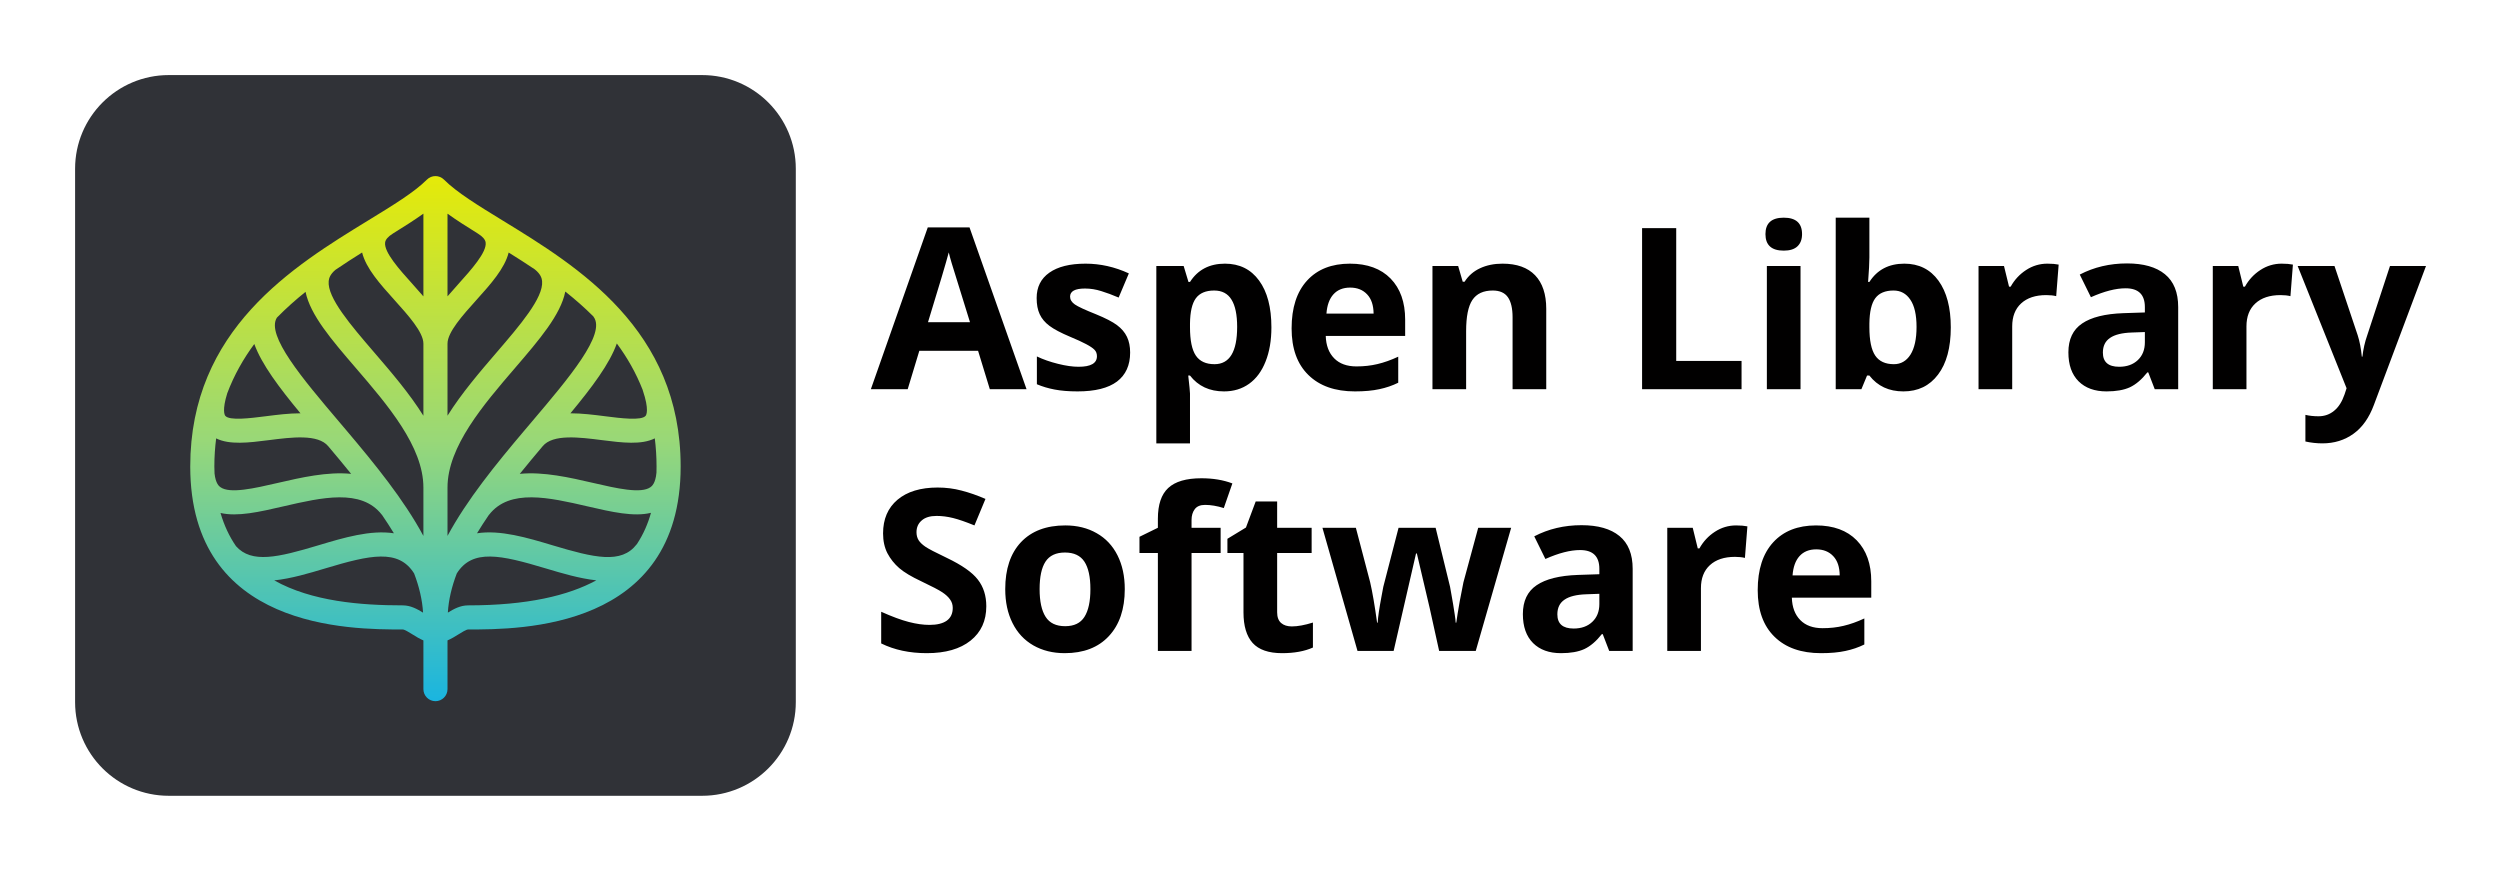
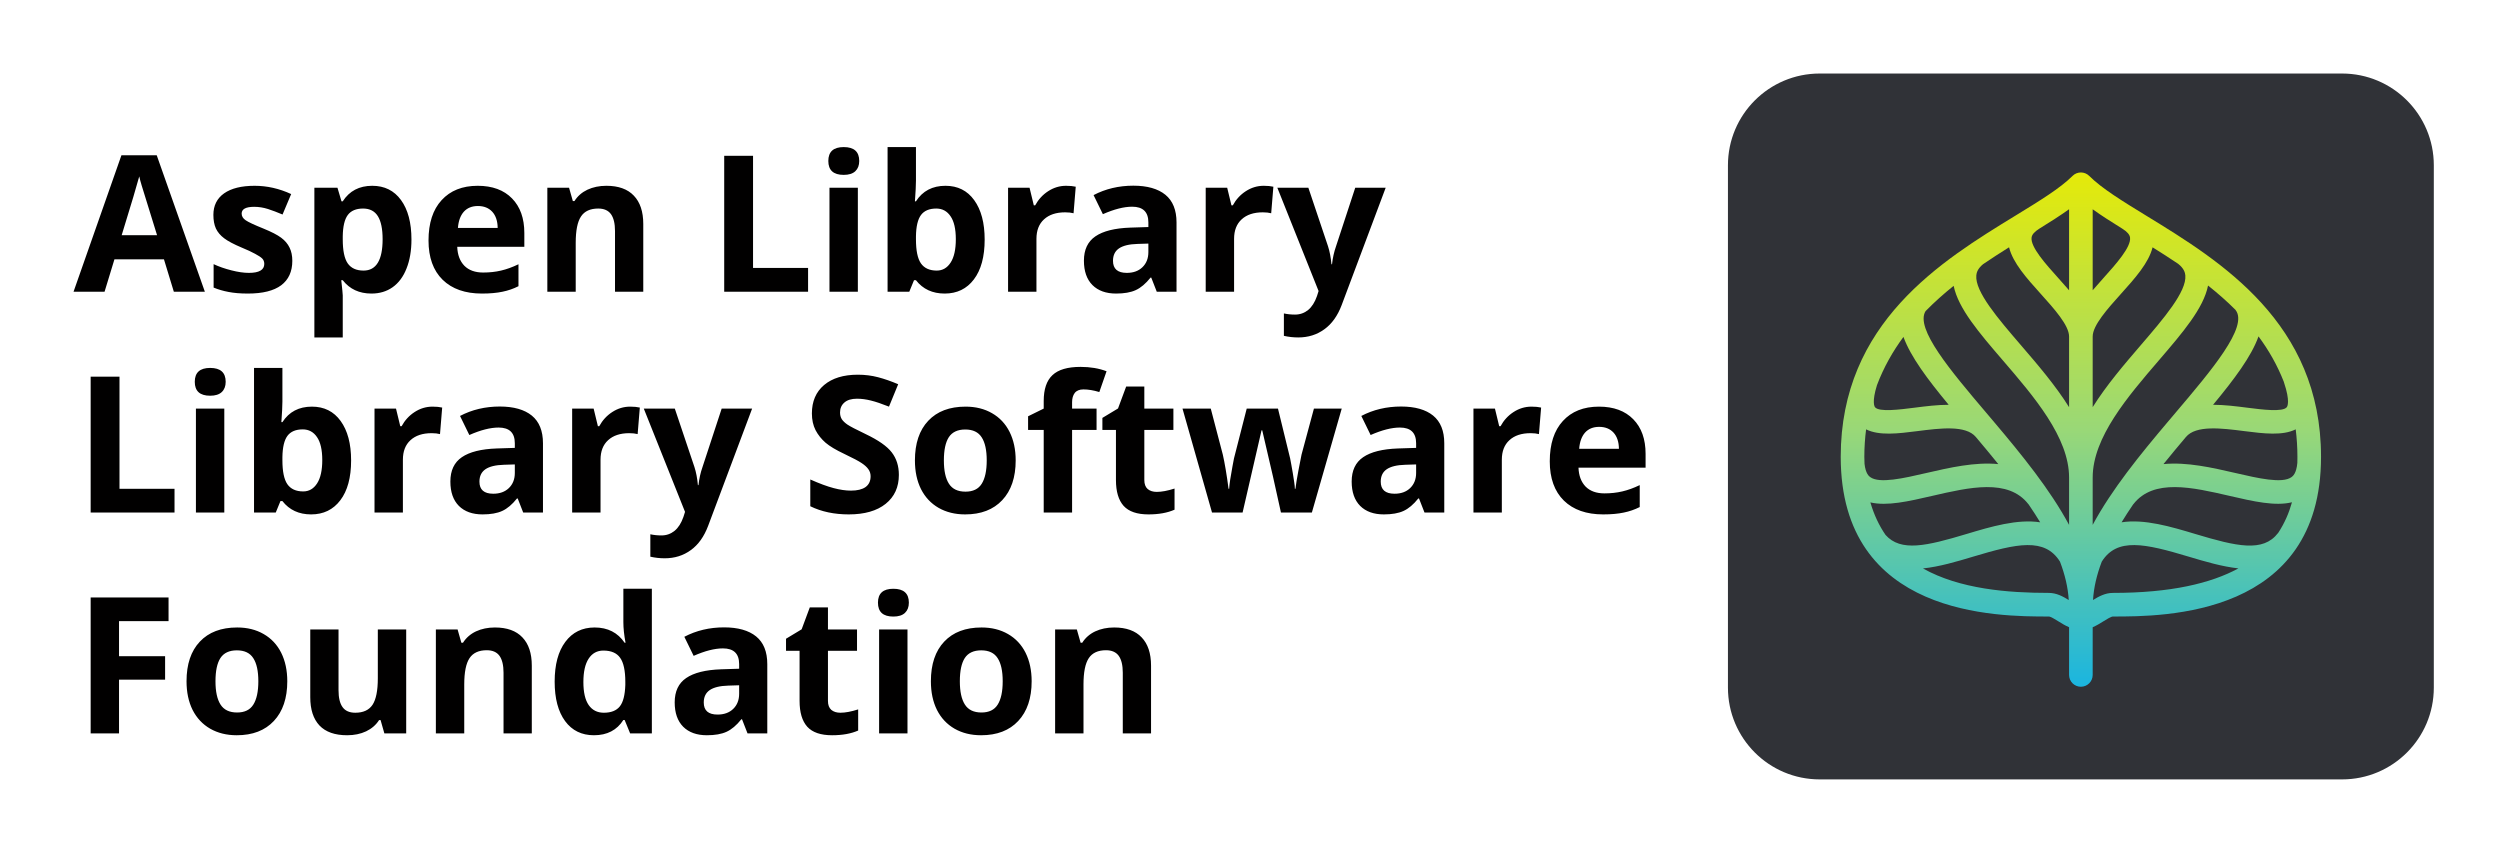
- <svg xmlns="http://www.w3.org/2000/svg" width="333" height="116" viewBox="0 0 88.106 30.692" version="1.1" id="svg1">
+ <svg xmlns="http://www.w3.org/2000/svg" width="340" height="116" viewBox="0 0 89.958 30.692" version="1.1" id="svg1">
  <defs id="defs1">
    <linearGradient x1="0" y1="0" x2="1" y2="0" gradientUnits="userSpaceOnUse" gradientTransform="matrix(0,-524.581,-524.581,0,366.25,625.335)" spreadMethod="pad" id="linearGradient6">
      <stop style="stop-opacity:1;stop-color:#e5ea08" offset="0" id="stop4" />
      <stop style="stop-opacity:1;stop-color:#99d877" offset="0.5" id="stop5" />
      <stop style="stop-opacity:1;stop-color:#1ab5e0" offset="1" id="stop6" />
    </linearGradient>
    <clipPath clipPathUnits="userSpaceOnUse" id="clipPath6">
      <path d="m 378.629,189.23 c 0.766,12.813 3.883,25.915 8.937,39.149 15.575,24.824 43.961,18.496 88.579,5.105 16.585,-4.976 34.093,-10.183 50.808,-11.992 -28.066,-15.242 -68.844,-25.015 -128.058,-25.015 -7.801,0 -14.379,-3.625 -20.266,-7.247 z m -45.055,7.247 c -41.875,0 -90.879,3.906 -128.398,24.961 16.851,1.753 34.531,7.019 51.273,12.058 44.567,13.379 72.926,19.707 88.489,-5.117 5.058,-13.234 8.175,-26.348 8.941,-39.168 -5.895,3.633 -12.484,7.266 -20.305,7.266 z m -166.547,59.109 c -6.539,9.48 -11.789,20.5 -15.496,33.203 17.067,-3.953 38.711,1.016 62.903,6.621 38.207,8.828 77.711,17.957 98.218,-8.359 0.082,-0.11 0.196,-0.188 0.282,-0.293 4.16,-6.055 8.086,-12.149 11.812,-18.274 -23.285,3.586 -50.219,-4.421 -75.23,-11.941 -40.684,-12.234 -66.922,-18.406 -82.489,-0.957 z m 32.559,105.93 c 23.117,2.949 49.32,6.3 59.586,-6.078 7.523,-8.907 15.219,-18.141 22.84,-27.579 -23.832,2.344 -49.981,-3.671 -73.004,-8.992 -23.699,-5.488 -48.188,-11.14 -57.645,-4.258 -1.199,0.871 -4.722,3.543 -5.8,13.606 -0.079,2.332 -0.192,4.637 -0.192,7.058 0,9.754 0.664,19.051 1.801,28.02 13.379,-6.637 32.418,-4.348 52.414,-1.777 z m 154.629,143.636 c -3.555,4.157 -7.238,8.286 -10.922,12.375 -12.781,14.196 -28.676,31.852 -27.316,41.532 0.414,2.929 3.007,5.898 7.714,8.832 0.02,0.015 0.016,0.023 0.032,0.035 11.14,6.879 21.445,13.422 30.492,19.902 z m 54.445,62.739 c 4.719,-2.942 7.32,-5.918 7.727,-8.848 1.379,-9.684 -14.496,-27.348 -27.246,-41.539 -3.657,-4.07 -7.317,-8.18 -10.848,-12.313 v 82.586 c 9.02,-6.476 19.273,-13.015 30.355,-19.867 0.008,-0.004 0.004,-0.012 0.012,-0.019 z m 115.539,-83.082 c 12.848,-17.012 -24.75,-61.34 -61.109,-104.211 -2.774,-3.274 -5.567,-6.575 -8.367,-9.891 -0.004,0 -0.012,-0.004 -0.012,-0.008 0,0 0,-0.008 -0.004,-0.008 -27.973,-33.093 -56.816,-68.425 -76.414,-104.824 v 48.332 c 0,40.938 35.902,82.711 67.574,119.567 24.192,28.148 45.528,53.047 50.102,76.218 9.734,-7.718 19.152,-15.945 28.011,-24.808 0.083,-0.121 0.137,-0.254 0.219,-0.367 z m 62.93,-149.536 c 0,-2.019 -0.027,-4.074 -0.078,-6.14 -0.942,-10.879 -4.684,-13.625 -5.914,-14.524 -9.442,-6.882 -33.949,-1.23 -57.645,4.258 -23.019,5.313 -49.168,11.336 -72.996,8.992 7.625,9.446 15.32,18.672 22.844,27.579 10.254,12.367 36.441,9.035 59.582,6.078 20.027,-2.567 39.086,-4.856 52.465,1.8 1.101,-8.961 1.742,-18.265 1.742,-28.043 z m -13.816,76.375 c 0.042,-0.156 0.05,-0.308 0.101,-0.464 6.547,-19.383 3.496,-24.504 2.816,-25.325 -4.164,-5.082 -25.023,-2.406 -40.253,-0.468 -11.399,1.461 -23.379,2.968 -34.883,2.968 21.679,26.153 39.136,49.422 46.344,69.762 10.351,-13.957 19.179,-29.348 25.875,-46.473 z M 465.48,532.152 c 6.024,-4.824 7.055,-9.023 7.313,-11.757 1.539,-16.567 -22.219,-44.207 -45.188,-70.93 -17.085,-19.891 -35.3,-41.098 -49.312,-63.512 v 72.055 c 0,11.394 15.277,28.398 28.758,43.41 14.531,16.164 28.379,31.633 32.34,47.562 8.636,-5.382 17.379,-10.968 26.089,-16.828 z M 292.988,549 c 3.969,-15.93 17.848,-31.398 32.403,-47.574 13.511,-15.008 28.824,-32.024 28.824,-43.418 v -72.086 c -14.027,22.437 -32.277,43.656 -49.395,63.555 -22.984,26.73 -46.761,54.363 -45.226,70.933 0.25,2.649 1.269,6.692 6.832,11.328 8.933,6.082 17.847,11.817 26.562,17.262 z M 236.48,509.703 c 4.704,-23.094 25.977,-47.902 50.083,-75.926 31.714,-36.859 67.652,-78.64 67.652,-119.578 v -48.332 c -19.602,36.399 -48.445,71.731 -76.41,104.824 -0.008,0 -0.008,0.008 -0.008,0.008 -0.004,0.004 -0.008,0.008 -0.008,0.008 -2.805,3.316 -5.601,6.617 -8.371,9.891 -35.789,42.195 -72.672,85.75 -61.57,103.328 9.07,9.254 18.711,17.804 28.632,25.777 z m -51.203,-52.101 c 7.317,-20.215 24.633,-43.309 46.133,-69.243 -11.492,0 -23.476,-1.507 -34.871,-2.968 -15.246,-1.938 -36.094,-4.598 -40.246,0.464 -0.641,0.782 -3.309,5.571 1.965,22.528 6.859,18.176 16.129,34.476 27.019,49.219 z m 382.25,-199.875 c -0.062,-0.082 -0.14,-0.137 -0.199,-0.215 -15.332,-19.895 -42.055,-13.633 -84.262,-0.969 -25.031,7.527 -51.996,15.547 -75.3,11.953 3.722,6.113 7.648,12.207 11.804,18.262 0.086,0.105 0.2,0.183 0.289,0.293 20.512,26.316 60.008,17.187 98.207,8.359 24.485,-5.664 46.344,-10.683 63.504,-6.465 -2.98,-10.715 -7.476,-21.269 -14.043,-31.218 z M 433.508,580.891 c -24.664,15.105 -45.965,28.148 -58.738,40.925 -4.707,4.692 -12.332,4.692 -17.028,0 -12.566,-12.57 -33.711,-25.503 -58.195,-40.488 C 224.32,535.293 121.289,472.242 121.289,335.273 c 0,-162.878 159.781,-162.878 212.285,-162.878 1.84,0 6.543,-2.942 9.649,-4.875 3.394,-2.129 7.031,-4.368 10.992,-6.055 v -48.672 c 0,-6.648 5.394,-12.039 12.039,-12.039 6.644,0 12.039,5.391 12.039,12.039 v 48.684 c 3.953,1.687 7.586,3.921 10.969,6.043 3.105,1.933 7.801,4.875 9.633,4.875 52.511,0 212.316,0 212.316,162.878 0,136.793 -102.711,199.692 -177.703,245.618 z" id="path6" />
    </clipPath>
  </defs>
  <g id="layer1" transform="translate(93.13333,-65.88125)">
    <g id="g3" transform="matrix(0.2645833,0,0,0.2645833,-95.77917,60.58958)">
      <g id="g2" transform="translate(9.166667,9.166664)">
-         <g id="group-R5" transform="translate(10,20)">
+         <g id="group-R5" transform="translate(235,20)">
          <path id="path2" d="M 632.652,6.25 H 99.848 C 48.156,6.25 6.25,48.152 6.25,99.856 V 632.652 c 0,51.696 41.906,93.598 93.598,93.598 H 632.652 c 51.696,0 93.598,-41.902 93.598,-93.598 V 99.856 C 726.25,48.152 684.348,6.25 632.652,6.25" style="fill:#303237;fill-opacity:1;fill-rule:nonzero;stroke:none" transform="matrix(0.1333333,0,0,-0.1333333,0,97.66667)" />
          <path id="path4" d="m 378.629,189.23 c 0.766,12.813 3.883,25.915 8.937,39.149 15.575,24.824 43.961,18.496 88.579,5.105 16.585,-4.976 34.093,-10.183 50.808,-11.992 -28.066,-15.242 -68.844,-25.015 -128.058,-25.015 -7.801,0 -14.379,-3.625 -20.266,-7.247 z m -45.055,7.247 c -41.875,0 -90.879,3.906 -128.398,24.961 16.851,1.753 34.531,7.019 51.273,12.058 44.567,13.379 72.926,19.707 88.489,-5.117 5.058,-13.234 8.175,-26.348 8.941,-39.168 -5.895,3.633 -12.484,7.266 -20.305,7.266 z m -166.547,59.109 c -6.539,9.48 -11.789,20.5 -15.496,33.203 17.067,-3.953 38.711,1.016 62.903,6.621 38.207,8.828 77.711,17.957 98.218,-8.359 0.082,-0.11 0.196,-0.188 0.282,-0.293 4.16,-6.055 8.086,-12.149 11.812,-18.274 -23.285,3.586 -50.219,-4.421 -75.23,-11.941 -40.684,-12.234 -66.922,-18.406 -82.489,-0.957 z m 32.559,105.93 c 23.117,2.949 49.32,6.3 59.586,-6.078 7.523,-8.907 15.219,-18.141 22.84,-27.579 -23.832,2.344 -49.981,-3.671 -73.004,-8.992 -23.699,-5.488 -48.188,-11.14 -57.645,-4.258 -1.199,0.871 -4.722,3.543 -5.8,13.606 -0.079,2.332 -0.192,4.637 -0.192,7.058 0,9.754 0.664,19.051 1.801,28.02 13.379,-6.637 32.418,-4.348 52.414,-1.777 z m 154.629,143.636 c -3.555,4.157 -7.238,8.286 -10.922,12.375 -12.781,14.196 -28.676,31.852 -27.316,41.532 0.414,2.929 3.007,5.898 7.714,8.832 0.02,0.015 0.016,0.023 0.032,0.035 11.14,6.879 21.445,13.422 30.492,19.902 z m 54.445,62.739 c 4.719,-2.942 7.32,-5.918 7.727,-8.848 1.379,-9.684 -14.496,-27.348 -27.246,-41.539 -3.657,-4.07 -7.317,-8.18 -10.848,-12.313 v 82.586 c 9.02,-6.476 19.273,-13.015 30.355,-19.867 0.008,-0.004 0.004,-0.012 0.012,-0.019 z m 115.539,-83.082 c 12.848,-17.012 -24.75,-61.34 -61.109,-104.211 -2.774,-3.274 -5.567,-6.575 -8.367,-9.891 -0.004,0 -0.012,-0.004 -0.012,-0.008 0,0 0,-0.008 -0.004,-0.008 -27.973,-33.093 -56.816,-68.425 -76.414,-104.824 v 48.332 c 0,40.938 35.902,82.711 67.574,119.567 24.192,28.148 45.528,53.047 50.102,76.218 9.734,-7.718 19.152,-15.945 28.011,-24.808 0.083,-0.121 0.137,-0.254 0.219,-0.367 z m 62.93,-149.536 c 0,-2.019 -0.027,-4.074 -0.078,-6.14 -0.942,-10.879 -4.684,-13.625 -5.914,-14.524 -9.442,-6.882 -33.949,-1.23 -57.645,4.258 -23.019,5.313 -49.168,11.336 -72.996,8.992 7.625,9.446 15.32,18.672 22.844,27.579 10.254,12.367 36.441,9.035 59.582,6.078 20.027,-2.567 39.086,-4.856 52.465,1.8 1.101,-8.961 1.742,-18.265 1.742,-28.043 z m -13.816,76.375 c 0.042,-0.156 0.05,-0.308 0.101,-0.464 6.547,-19.383 3.496,-24.504 2.816,-25.325 -4.164,-5.082 -25.023,-2.406 -40.253,-0.468 -11.399,1.461 -23.379,2.968 -34.883,2.968 21.679,26.153 39.136,49.422 46.344,69.762 10.351,-13.957 19.179,-29.348 25.875,-46.473 z M 465.48,532.152 c 6.024,-4.824 7.055,-9.023 7.313,-11.757 1.539,-16.567 -22.219,-44.207 -45.188,-70.93 -17.085,-19.891 -35.3,-41.098 -49.312,-63.512 v 72.055 c 0,11.394 15.277,28.398 28.758,43.41 14.531,16.164 28.379,31.633 32.34,47.562 8.636,-5.382 17.379,-10.968 26.089,-16.828 z M 292.988,549 c 3.969,-15.93 17.848,-31.398 32.403,-47.574 13.511,-15.008 28.824,-32.024 28.824,-43.418 v -72.086 c -14.027,22.437 -32.277,43.656 -49.395,63.555 -22.984,26.73 -46.761,54.363 -45.226,70.933 0.25,2.649 1.269,6.692 6.832,11.328 8.933,6.082 17.847,11.817 26.562,17.262 z M 236.48,509.703 c 4.704,-23.094 25.977,-47.902 50.083,-75.926 31.714,-36.859 67.652,-78.64 67.652,-119.578 v -48.332 c -19.602,36.399 -48.445,71.731 -76.41,104.824 -0.008,0 -0.008,0.008 -0.008,0.008 -0.004,0.004 -0.008,0.008 -0.008,0.008 -2.805,3.316 -5.601,6.617 -8.371,9.891 -35.789,42.195 -72.672,85.75 -61.57,103.328 9.07,9.254 18.711,17.804 28.632,25.777 z m -51.203,-52.101 c 7.317,-20.215 24.633,-43.309 46.133,-69.243 -11.492,0 -23.476,-1.507 -34.871,-2.968 -15.246,-1.938 -36.094,-4.598 -40.246,0.464 -0.641,0.782 -3.309,5.571 1.965,22.528 6.859,18.176 16.129,34.476 27.019,49.219 z m 382.25,-199.875 c -0.062,-0.082 -0.14,-0.137 -0.199,-0.215 -15.332,-19.895 -42.055,-13.633 -84.262,-0.969 -25.031,7.527 -51.996,15.547 -75.3,11.953 3.722,6.113 7.648,12.207 11.804,18.262 0.086,0.105 0.2,0.183 0.289,0.293 20.512,26.316 60.008,17.187 98.207,8.359 24.485,-5.664 46.344,-10.683 63.504,-6.465 -2.98,-10.715 -7.476,-21.269 -14.043,-31.218 z M 433.508,580.891 c -24.664,15.105 -45.965,28.148 -58.738,40.925 -4.707,4.692 -12.332,4.692 -17.028,0 -12.566,-12.57 -33.711,-25.503 -58.195,-40.488 C 224.32,535.293 121.289,472.242 121.289,335.273 c 0,-162.878 159.781,-162.878 212.285,-162.878 1.84,0 6.543,-2.942 9.649,-4.875 3.394,-2.129 7.031,-4.368 10.992,-6.055 v -48.672 c 0,-6.648 5.394,-12.039 12.039,-12.039 6.644,0 12.039,5.391 12.039,12.039 v 48.684 c 3.953,1.687 7.586,3.921 10.969,6.043 3.105,1.933 7.801,4.875 9.633,4.875 52.511,0 212.316,0 212.316,162.878 0,136.793 -102.711,199.692 -177.703,245.618" style="fill:url(#linearGradient6);fill-opacity:1;fill-rule:nonzero;stroke:none" transform="matrix(0.1333333,0,0,-0.1333333,0,97.66667)" clip-path="url(#clipPath6)" />
        </g>
-         <text xml:space="preserve" style="font-style:normal;font-variant:normal;font-weight:normal;font-stretch:normal;font-size:30.059px;line-height:0;font-family:'Open Sans';-inkscape-font-specification:'Open Sans, Normal';font-variant-ligatures:normal;font-variant-caps:normal;font-variant-numeric:normal;font-variant-east-asian:normal;text-align:start;letter-spacing:0px;text-anchor:start;fill:#010000;fill-opacity:1;fill-rule:evenodd;stroke:#cae7fd;stroke-width:0" x="116.833" y="30.207" id="text1">
-           <tspan id="tspan34" x="116.833" y="30.207" style="line-height:1;stroke-width:0" />
-           <tspan id="tspan45" x="116.833" y="62.671" style="font-style:normal;font-variant:normal;font-weight:bold;font-stretch:normal;font-size:30.059px;line-height:1.16;font-family:'Open Sans';-inkscape-font-specification:'Open Sans, Bold';font-variant-ligatures:normal;font-variant-caps:normal;font-variant-numeric:normal;font-variant-east-asian:normal;stroke-width:0">Aspen Library</tspan>
-           <tspan id="tspan38" x="116.833" y="97.54" style="font-style:normal;font-variant:normal;font-weight:bold;font-stretch:normal;font-size:30.059px;line-height:1.16;font-family:'Open Sans';-inkscape-font-specification:'Open Sans, Bold';font-variant-ligatures:normal;font-variant-caps:normal;font-variant-numeric:normal;font-variant-east-asian:normal;stroke-width:0">Software</tspan>
+         <text xml:space="preserve" style="font-style:normal;font-variant:normal;font-weight:normal;font-stretch:normal;font-size:25.894px;line-height:0;font-family:'Open Sans';-inkscape-font-specification:'Open Sans, Normal';font-variant-ligatures:normal;font-variant-caps:normal;font-variant-numeric:normal;font-variant-east-asian:normal;text-align:start;letter-spacing:0px;text-anchor:start;fill:#010000;fill-opacity:1;fill-rule:evenodd;stroke:#cae7fd;stroke-width:0" x="10.833" y="22.541" id="text1">
+           <tspan id="tspan34" x="10.833" y="22.541" style="line-height:1;stroke-width:0" />
+           <tspan id="tspan38" x="10.833" y="50.507" style="font-style:normal;font-variant:normal;font-weight:bold;font-stretch:normal;font-size:25.894px;line-height:1.16;font-family:'Open Sans';-inkscape-font-specification:'Open Sans, Bold';font-variant-ligatures:normal;font-variant-caps:normal;font-variant-numeric:normal;font-variant-east-asian:normal;stroke-width:0">Aspen Library</tspan>
+           <tspan x="10.833" y="80.544" style="font-style:normal;font-variant:normal;font-weight:bold;font-stretch:normal;font-size:25.894px;line-height:1.16;font-family:'Open Sans';-inkscape-font-specification:'Open Sans, Bold';font-variant-ligatures:normal;font-variant-caps:normal;font-variant-numeric:normal;font-variant-east-asian:normal;stroke-width:0" id="tspan1">Library Software</tspan>
+           <tspan x="10.833" y="110.58" style="font-style:normal;font-variant:normal;font-weight:bold;font-stretch:normal;font-size:25.894px;line-height:1.16;font-family:'Open Sans';-inkscape-font-specification:'Open Sans, Bold';font-variant-ligatures:normal;font-variant-caps:normal;font-variant-numeric:normal;font-variant-east-asian:normal;stroke-width:0" id="tspan2">Foundation</tspan>
        </text>
      </g>
    </g>
  </g>
</svg>
